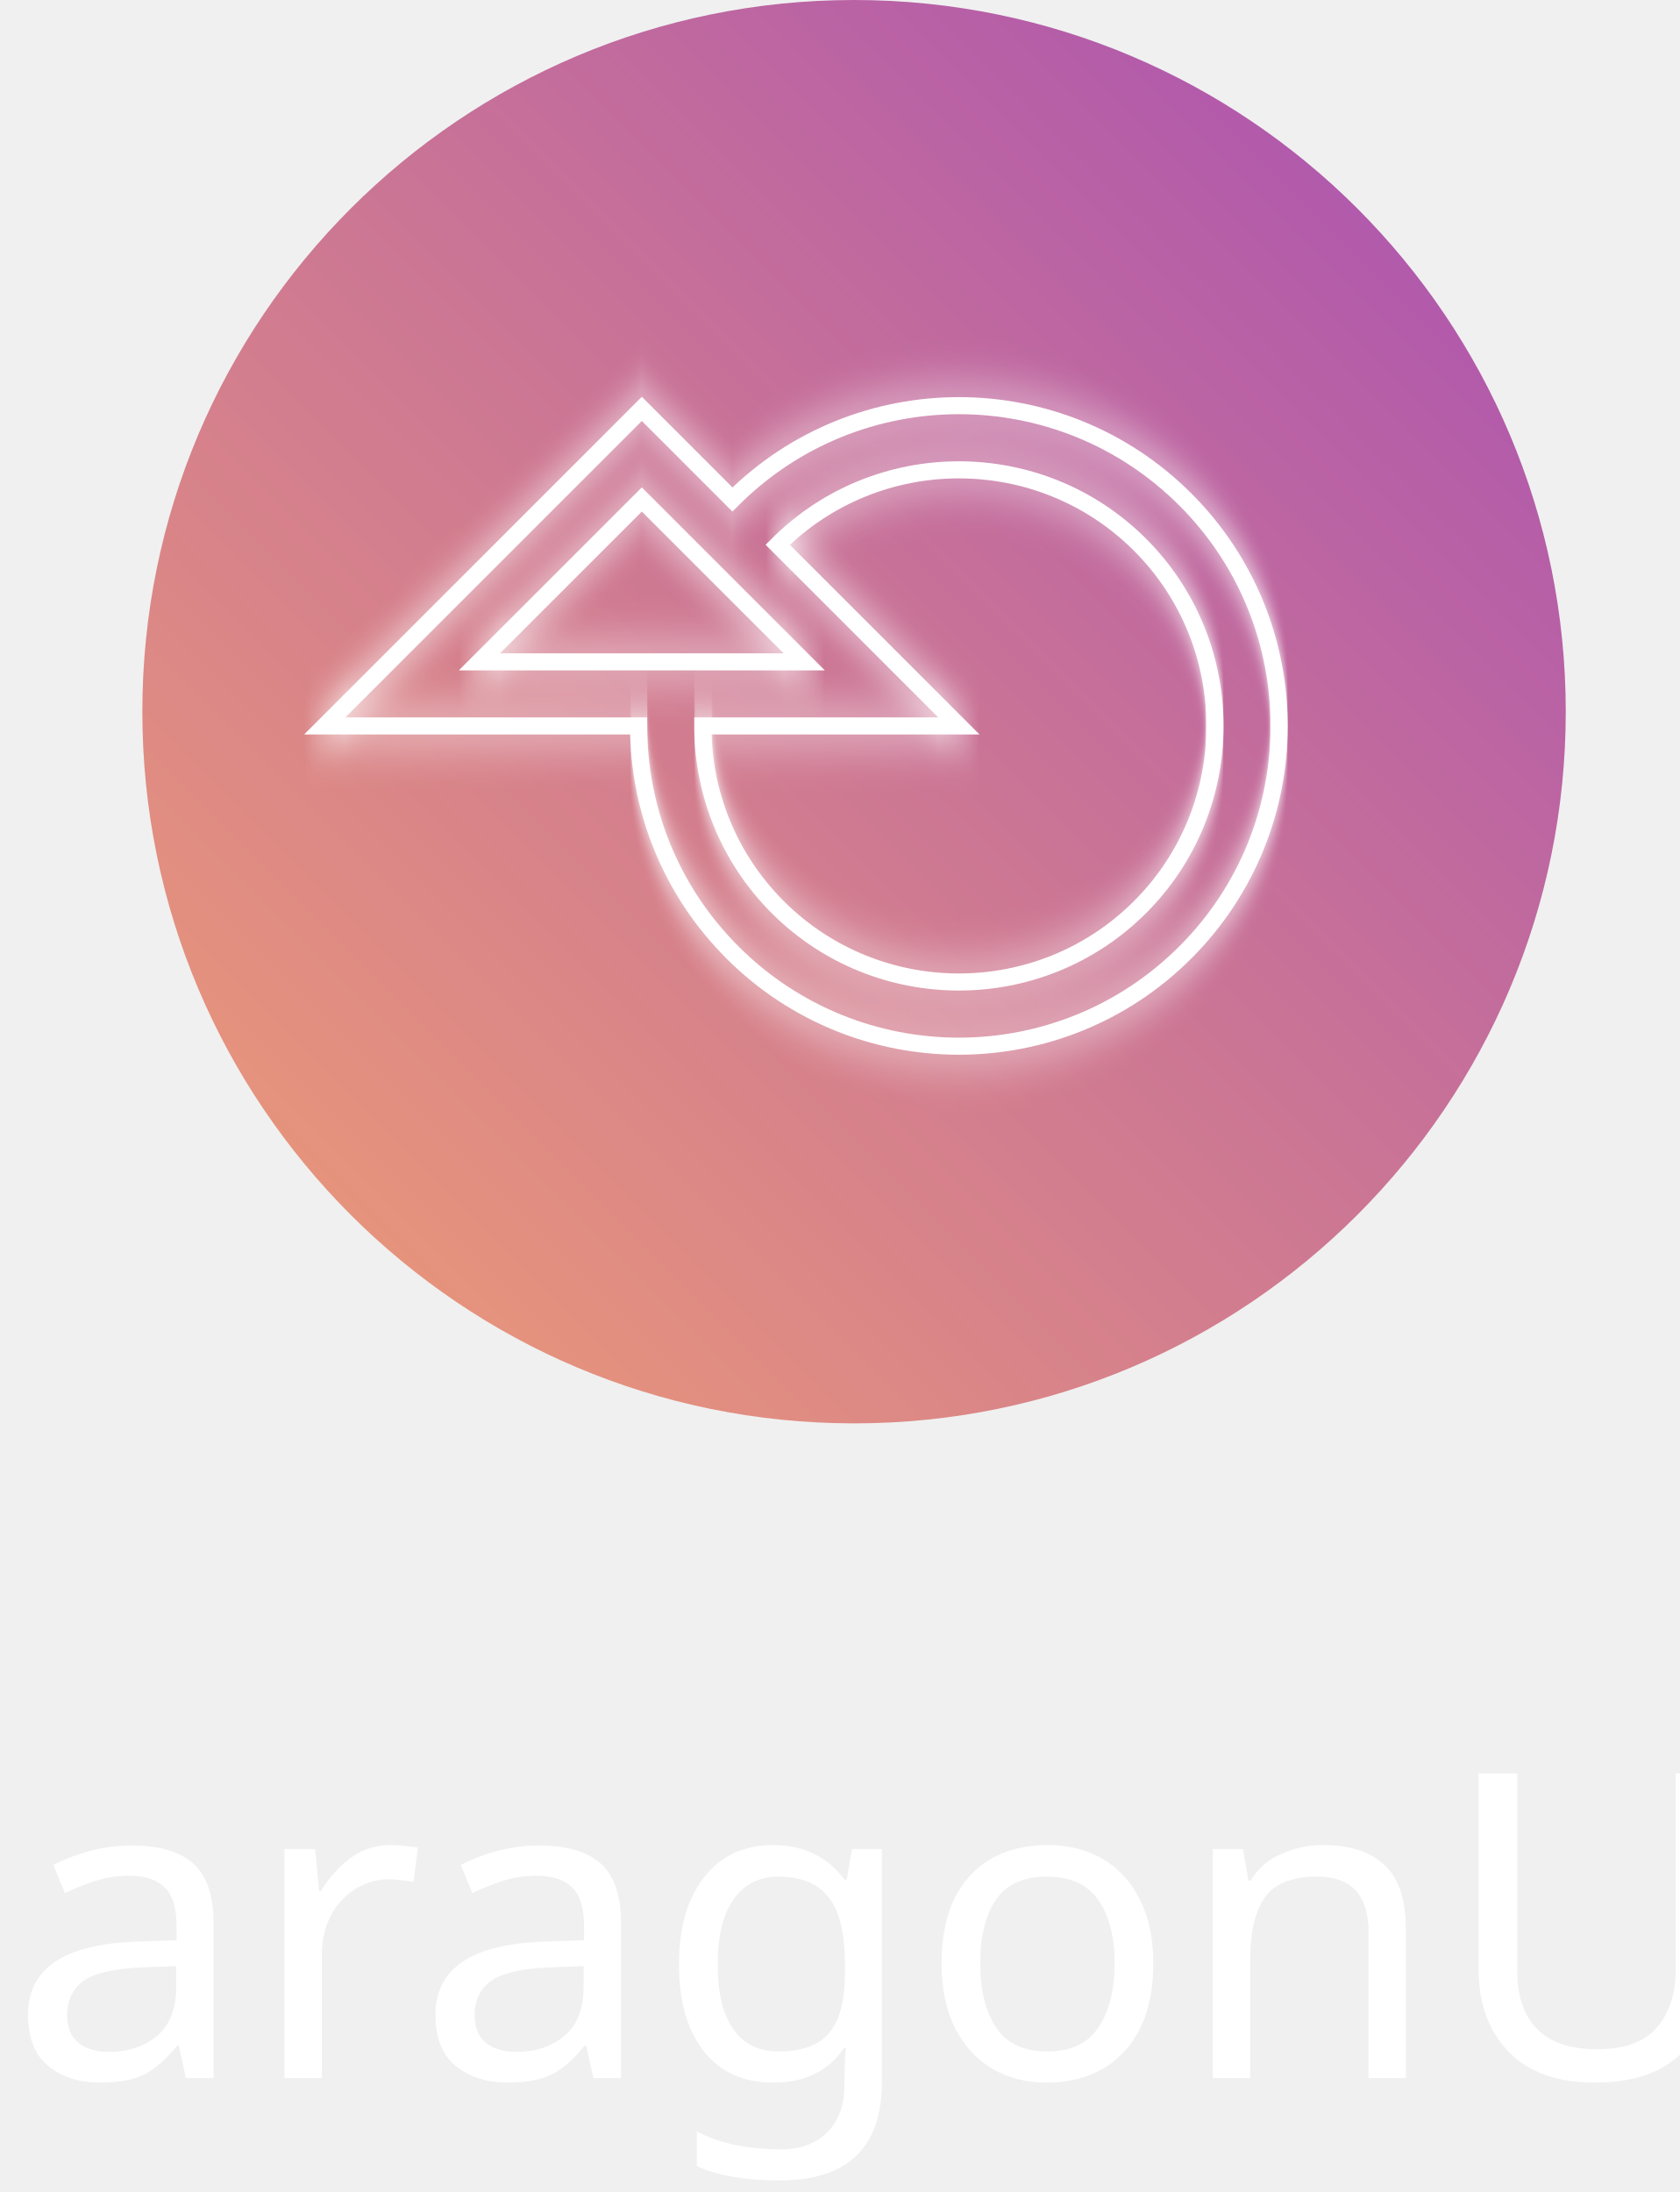
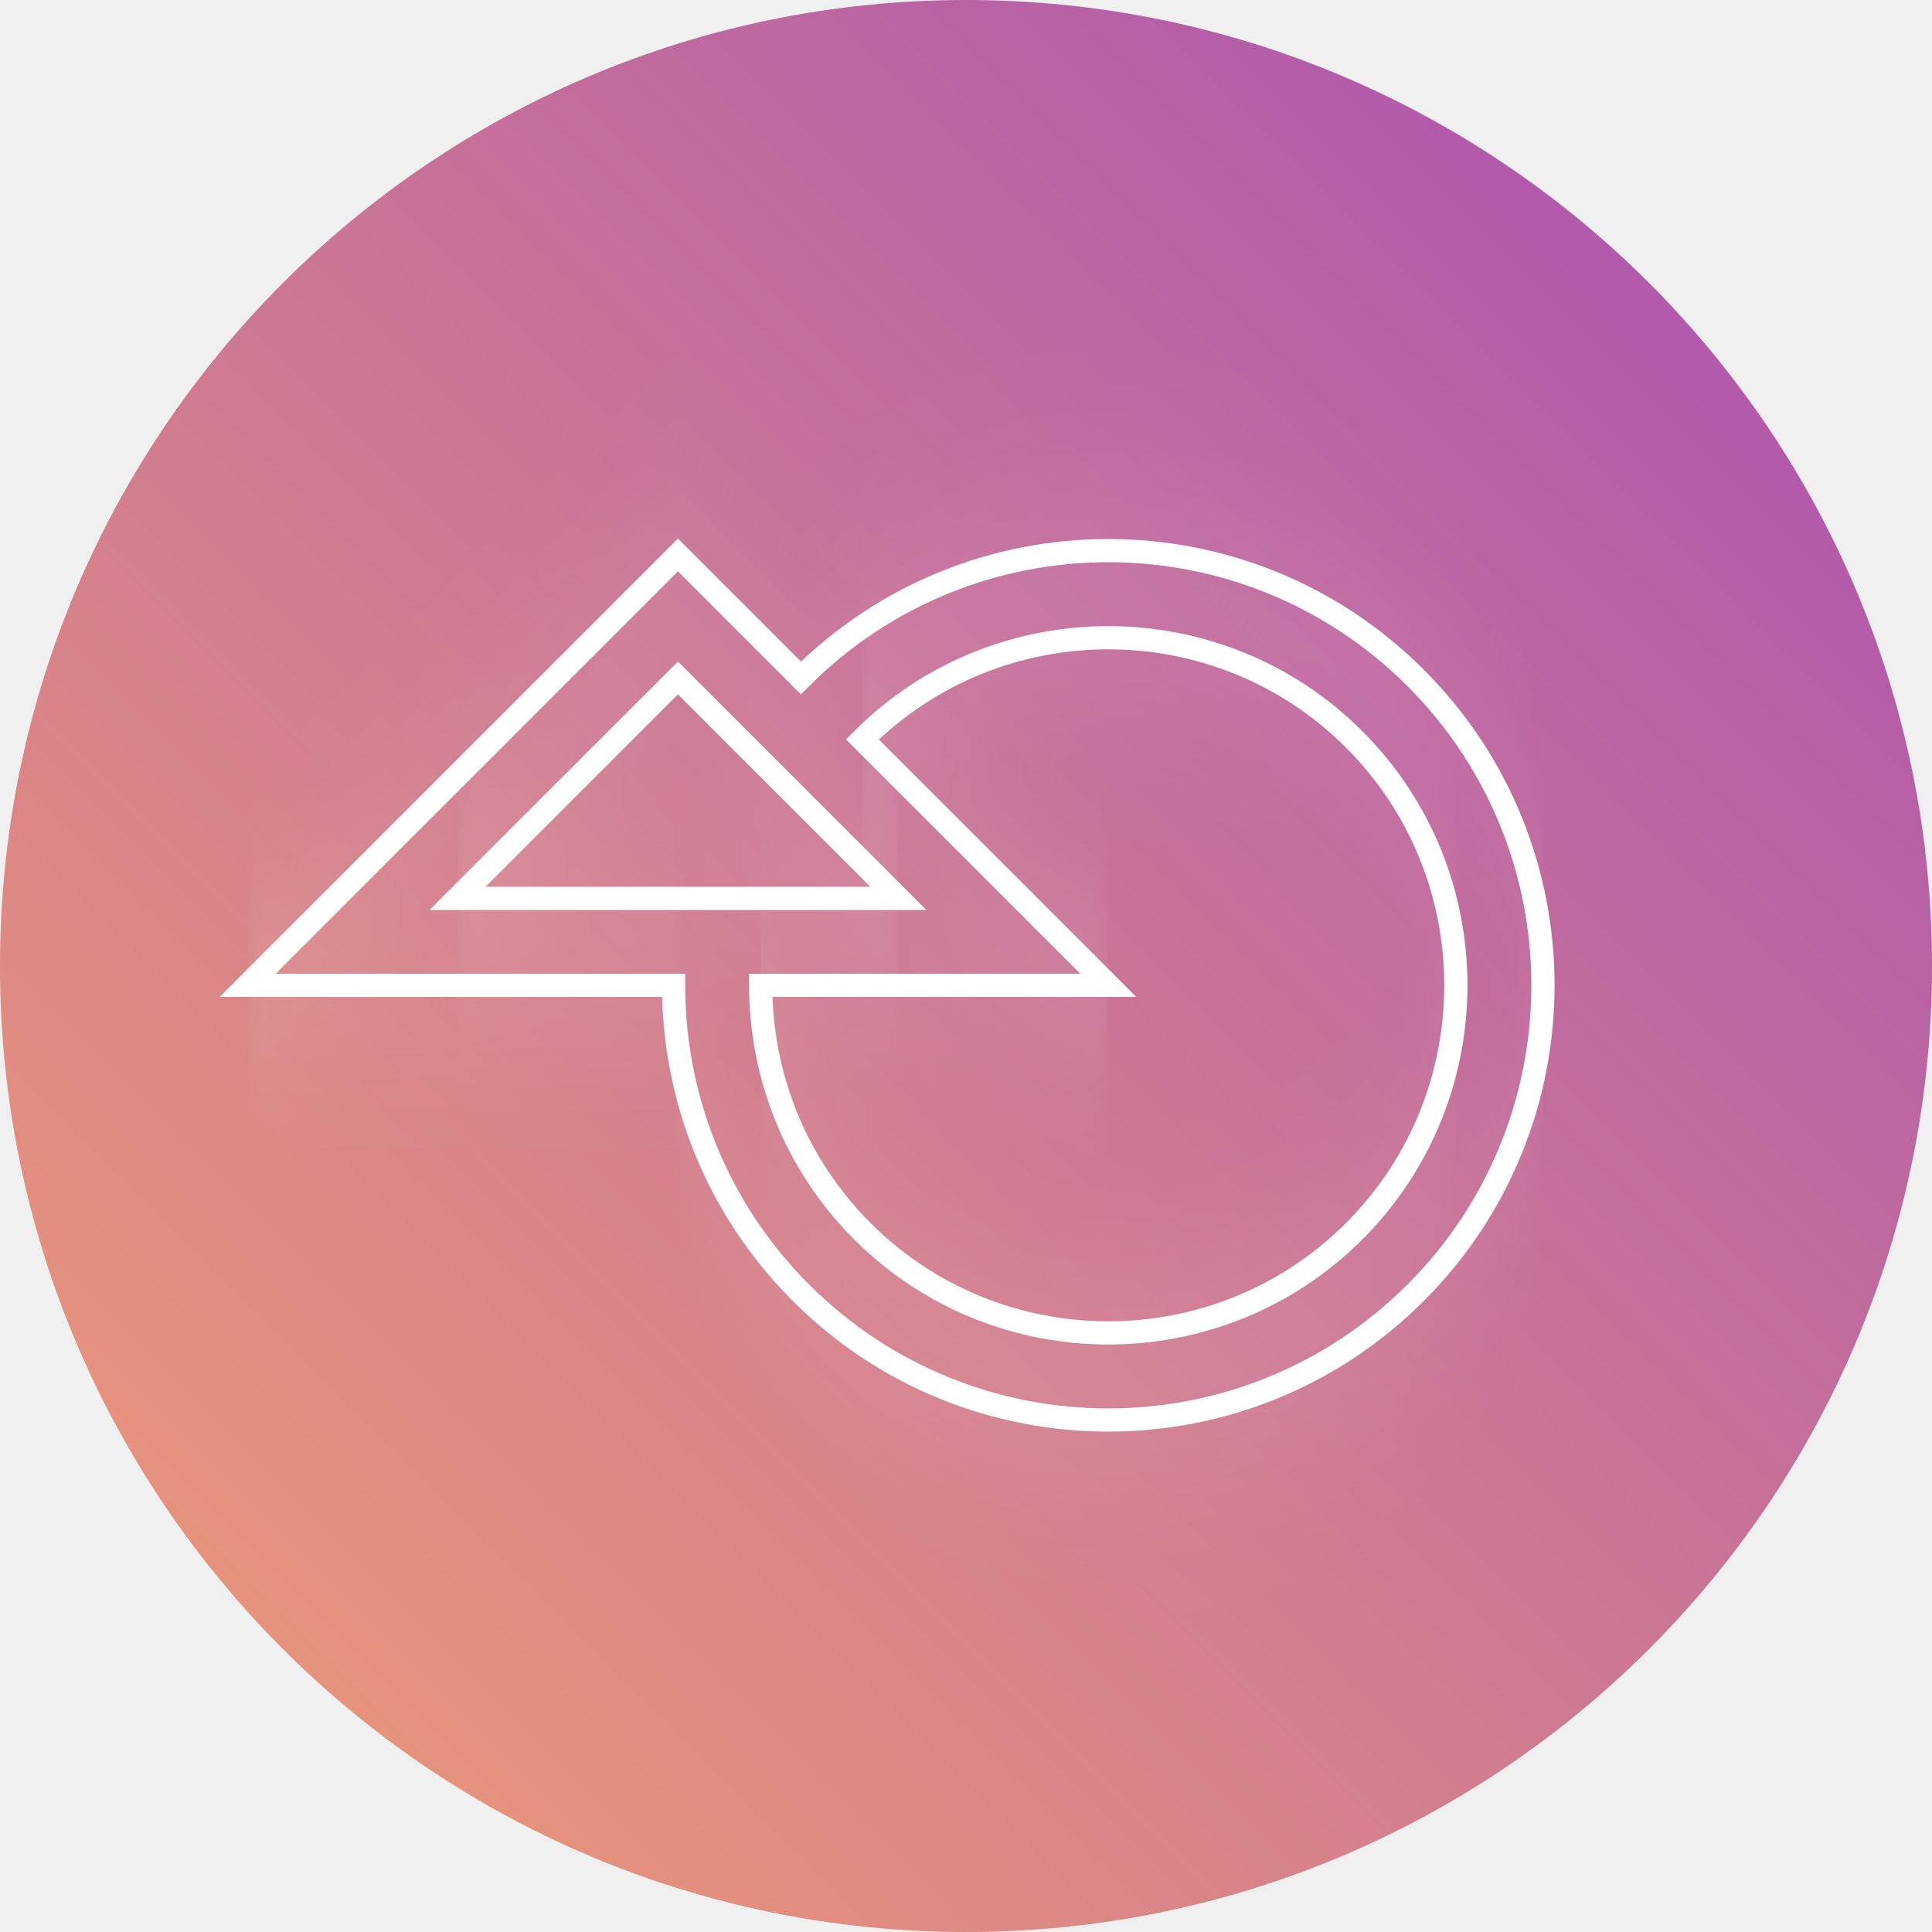
- <svg xmlns="http://www.w3.org/2000/svg" width="59px" height="77px" viewBox="0 0 59 77" version="1.1">
+ <svg xmlns="http://www.w3.org/2000/svg" xmlns:xlink="http://www.w3.org/1999/xlink" width="50px" height="50px" viewBox="0 0 50 50" version="1.1">
  <defs>
    <linearGradient x1="0%" y1="100%" x2="100%" y2="3.74939946e-31%" id="linearGradient-1">
      <stop stop-color="#F19F73" offset="0%" />
      <stop stop-color="#A74EB5" offset="100%" />
    </linearGradient>
-     <filter x="-7.8%" y="-7.8%" width="115.6%" height="117.1%" filterUnits="objectBoundingBox" id="filter-2">
-       <feGaussianBlur stdDeviation="0.6" in="SourceGraphic" />
+     <path d="M16.499,0 C10.285,0 5.249,5.037 5.249,11.25 L0.749,11.25 L0.749,27 L8.544,19.205 C10.579,21.241 13.392,22.5 16.499,22.5 C22.712,22.5 27.749,17.463 27.749,11.25 C27.749,5.037 22.712,0 16.499,0 Z M2.999,21.568 L2.999,13.5 L11.067,13.5 L2.999,21.568 Z M16.499,20.25 C14.018,20.25 11.768,19.241 10.138,17.611 L16.499,11.25 L7.499,11.25 C7.499,6.288 11.536,2.25 16.499,2.25 C21.461,2.25 25.499,6.287 25.499,11.25 C25.499,16.212 21.461,20.25 16.499,20.25 Z" id="path-2" />
+     <filter x="-17.8%" y="-17.8%" width="135.6%" height="137.1%" filterUnits="objectBoundingBox" id="filter-3">
+       <feMorphology radius="0.3" operator="dilate" in="SourceAlpha" result="shadowSpreadOuter1" />
+       <feOffset dx="0" dy="0" in="shadowSpreadOuter1" result="shadowOffsetOuter1" />
+       <feMorphology radius="1" operator="erode" in="SourceAlpha" result="shadowInner" />
+       <feOffset dx="0" dy="0" in="shadowInner" result="shadowInner" />
+       <feComposite in="shadowOffsetOuter1" in2="shadowInner" operator="out" result="shadowOffsetOuter1" />
+       <feGaussianBlur stdDeviation="1.5" in="shadowOffsetOuter1" result="shadowBlurOuter1" />
+       <feColorMatrix values="0 0 0 0 1   0 0 0 0 1   0 0 0 0 1  0 0 0 0.5 0" type="matrix" in="shadowBlurOuter1" />
    </filter>
  </defs>
  <g id="Page-1" stroke="none" stroke-width="1" fill="none" fill-rule="evenodd">
-     <g id="Developers@2x" transform="translate(-877, -74)">
+     <g id="Developers@2x" transform="translate(-882, -74)">
      <g id="Group-32" transform="translate(0, 58)">
        <g id="Group-15">
          <g id="Group-18">
            <g id="aragon-UI" transform="translate(863, 16)">
-               <text id="aragonUI" font-family="HKGrotesk-Regular, HK Grotesk" font-size="15" font-weight="normal" fill="#FFFFFF">
-                 <tspan x="14.295" y="73">aragonUI</tspan>
-               </text>
-               <circle id="Oval-Copy-6" fill="url(#linearGradient-1)" cx="44" cy="25" r="25" />
-               <g id="004-abstract-8" transform="translate(44.32412, 25.32412) rotate(45) translate(-44.32412, -25.32412) translate(30.32412, 11.82412)" fill-rule="nonzero" stroke="#FFFFFF" stroke-width="0.6">
-                 <path d="M16.499,0 C10.285,0 5.249,5.037 5.249,11.25 L0.749,11.25 L0.749,27 L8.544,19.205 C10.579,21.241 13.392,22.5 16.499,22.5 C22.712,22.5 27.749,17.463 27.749,11.25 C27.749,5.037 22.712,0 16.499,0 Z M2.999,21.568 L2.999,13.5 L11.067,13.5 L2.999,21.568 Z M16.499,20.25 C14.018,20.25 11.768,19.241 10.138,17.611 L16.499,11.25 L7.499,11.25 C7.499,6.288 11.536,2.25 16.499,2.25 C21.461,2.25 25.499,6.287 25.499,11.25 C25.499,16.212 21.461,20.25 16.499,20.25 Z" id="Shape" />
-                 <path d="M16.499,0 C10.285,0 5.249,5.037 5.249,11.25 L0.749,11.25 L0.749,27 L8.544,19.205 C10.579,21.241 13.392,22.5 16.499,22.5 C22.712,22.5 27.749,17.463 27.749,11.25 C27.749,5.037 22.712,0 16.499,0 Z M2.999,21.568 L2.999,13.5 L11.067,13.5 L2.999,21.568 Z M16.499,20.25 C14.018,20.25 11.768,19.241 10.138,17.611 L16.499,11.25 L7.499,11.25 C7.499,6.288 11.536,2.25 16.499,2.25 C21.461,2.25 25.499,6.287 25.499,11.25 C25.499,16.212 21.461,20.25 16.499,20.25 Z" id="Shape-Copy-2" filter="url(#filter-2)" />
+               <g id="Group-72" transform="translate(19, 0)">
+                 <circle id="Oval-Copy-6" fill="url(#linearGradient-1)" cx="25" cy="25" r="25" />
+                 <g id="004-abstract-8" transform="translate(25.32412, 25.32412) rotate(45) translate(-25.32412, -25.32412) translate(11.32412, 11.82412)" fill-rule="nonzero">
+                   <g id="Shape">
+                     <use fill="black" fill-opacity="1" filter="url(#filter-3)" xlink:href="#path-2" />
+                     <use stroke="#FFFFFF" stroke-width="0.6" xlink:href="#path-2" />
+                   </g>
+                 </g>
              </g>
            </g>
          </g>
        </g>
      </g>
    </g>
  </g>
</svg>
